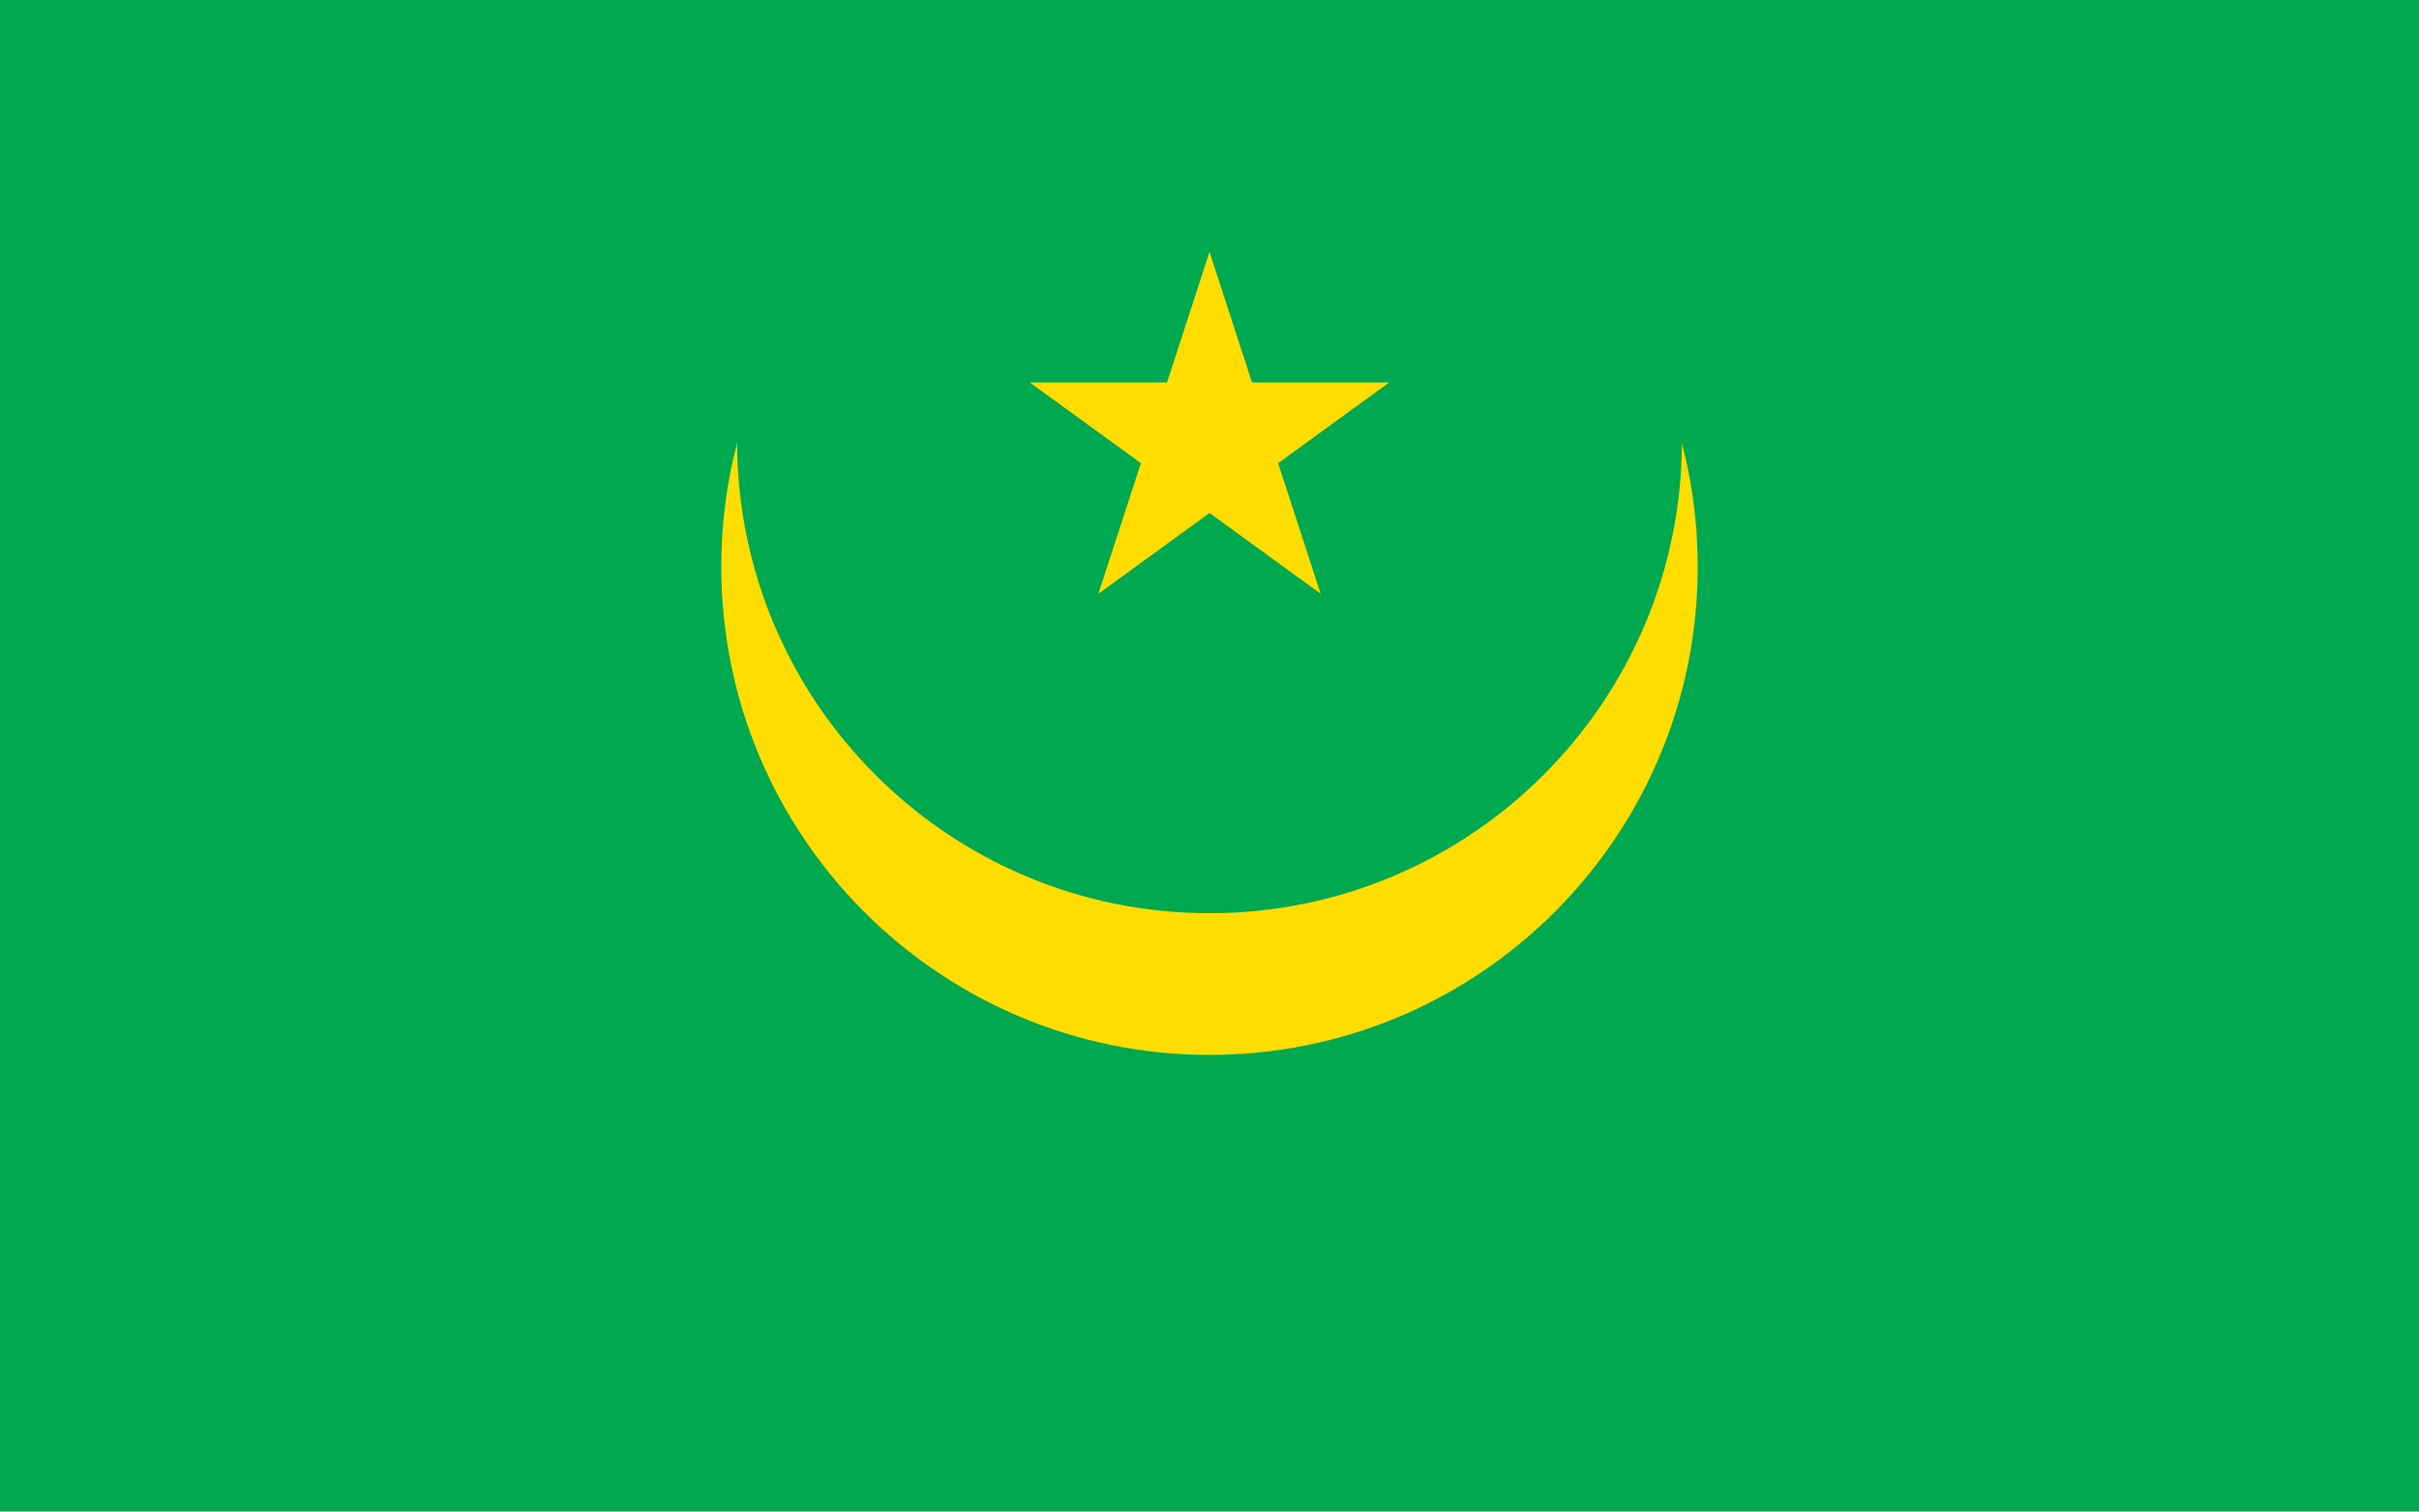
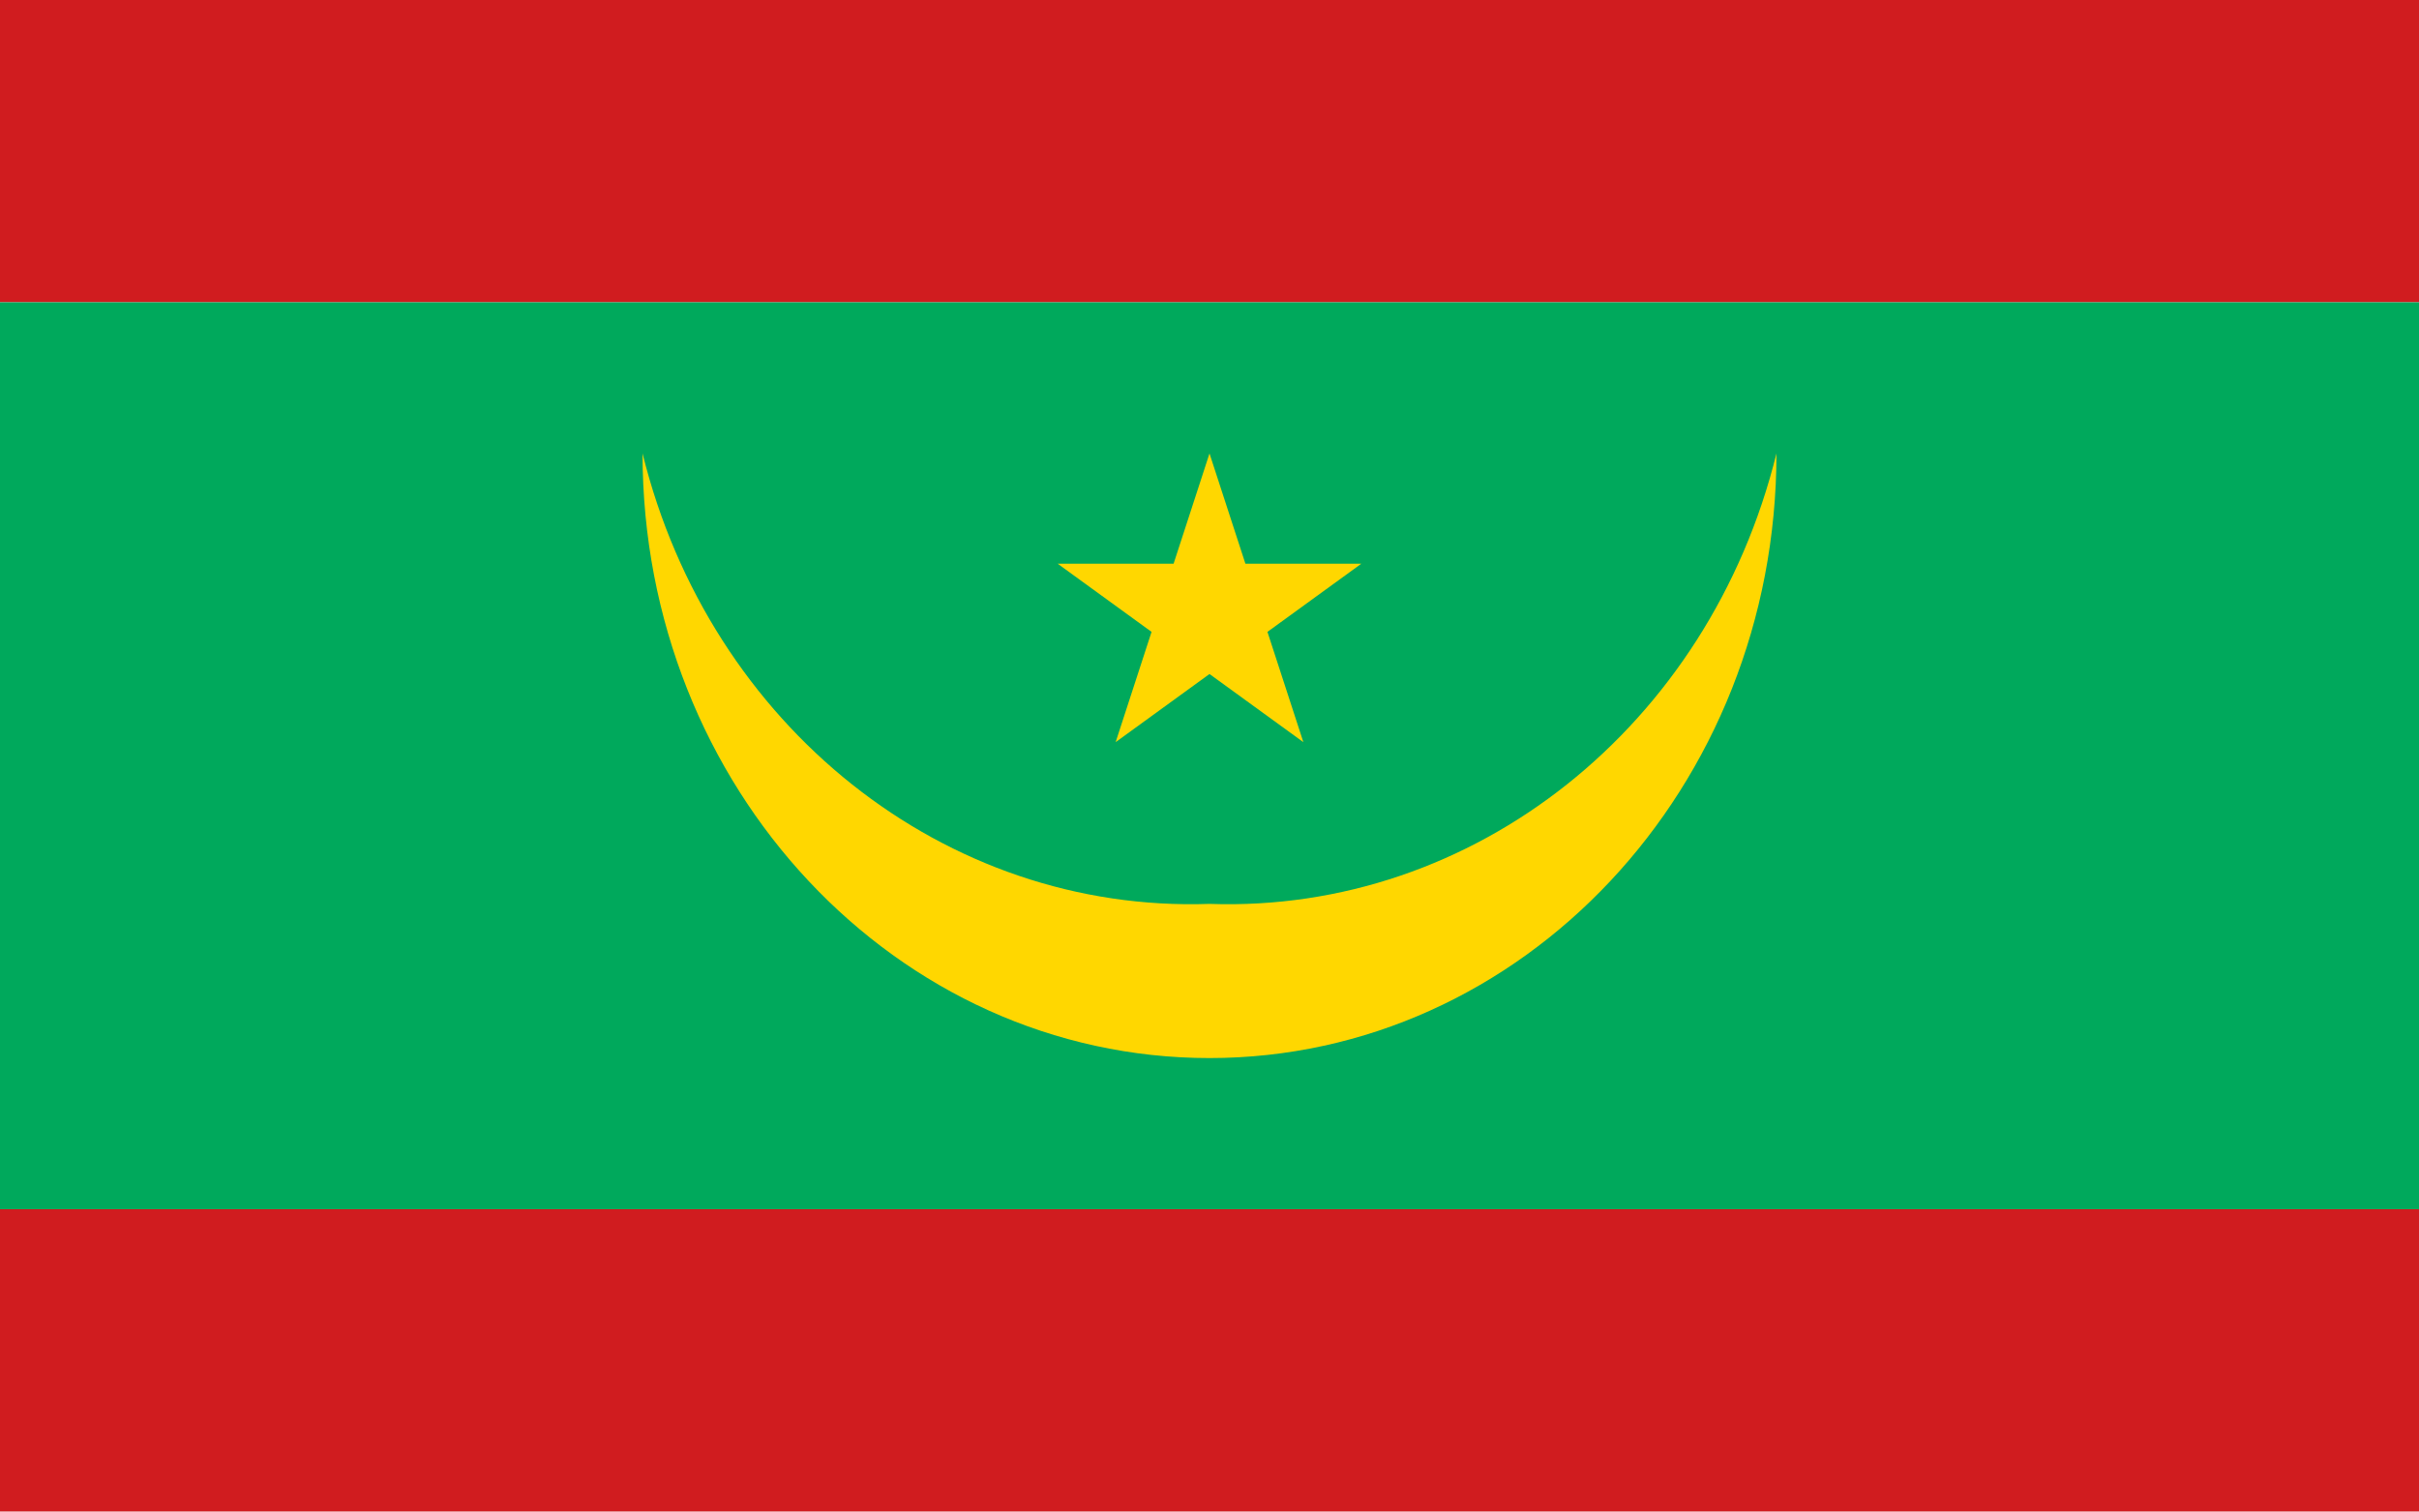
<svg xmlns="http://www.w3.org/2000/svg" xmlns:xlink="http://www.w3.org/1999/xlink" version="1.1" width="576" height="360" viewBox="0 0 576 360">
  <style>
- .green{fill:rgb(0,169,79);}
- .yellow{fill:rgb(255,221,0);}
+ .green{fill:rgb(0,169,92);}
+ .red{fill:rgb(208,28,31);}
+ .yellow{fill:rgb(255,215,0);}
</style>
  <defs>
+     <path id="crescent" d="M -1.0 0.0 A 1.0 1.0 0.0 0 0 0.0 1.0 A 1.0 1.0 0.0 0 0 1.0 0.0 A 1.0 1.0 0.0 0 1 0.0 0.745 A 1.0 1.0 0.0 0 1 -1.0 0.0 Z" />
    <path id="star" d="M 0.0 -1.0 L 0.225 -0.309 L 0.951 -0.309 L 0.363 0.118 L 0.588 0.809 L 0.0 0.382 L -0.588 0.809 L -0.363 0.118 L -0.951 -0.309 L -0.225 -0.309 Z" />
  </defs>
  <g>
-     <rect x="0" y="0" width="576" height="360" class="green" />
-     <ellipse cx="288" cy="135" rx="116.25" ry="116.25" class="yellow" />
-     <ellipse cx="288" cy="105" rx="112.5" ry="112.5" class="green" />
-     <use xlink:href="#star" transform="translate(288 105) scale(45 45) rotate(0)" class="yellow" />
+     <g>
+       <rect x="0" y="0" width="576" height="72" class="red" />
+       <rect x="0" y="72" width="576" height="216" class="green" />
+       <rect x="0" y="288" width="576" height="72" class="red" />
+     </g>
+     <use xlink:href="#crescent" transform="translate(288 108) scale(135 144) rotate(0)" class="yellow" />
+     <use xlink:href="#star" transform="translate(288 146.0095) scale(38.0095 38.0095) rotate(0)" class="yellow" />
  </g>
</svg>
